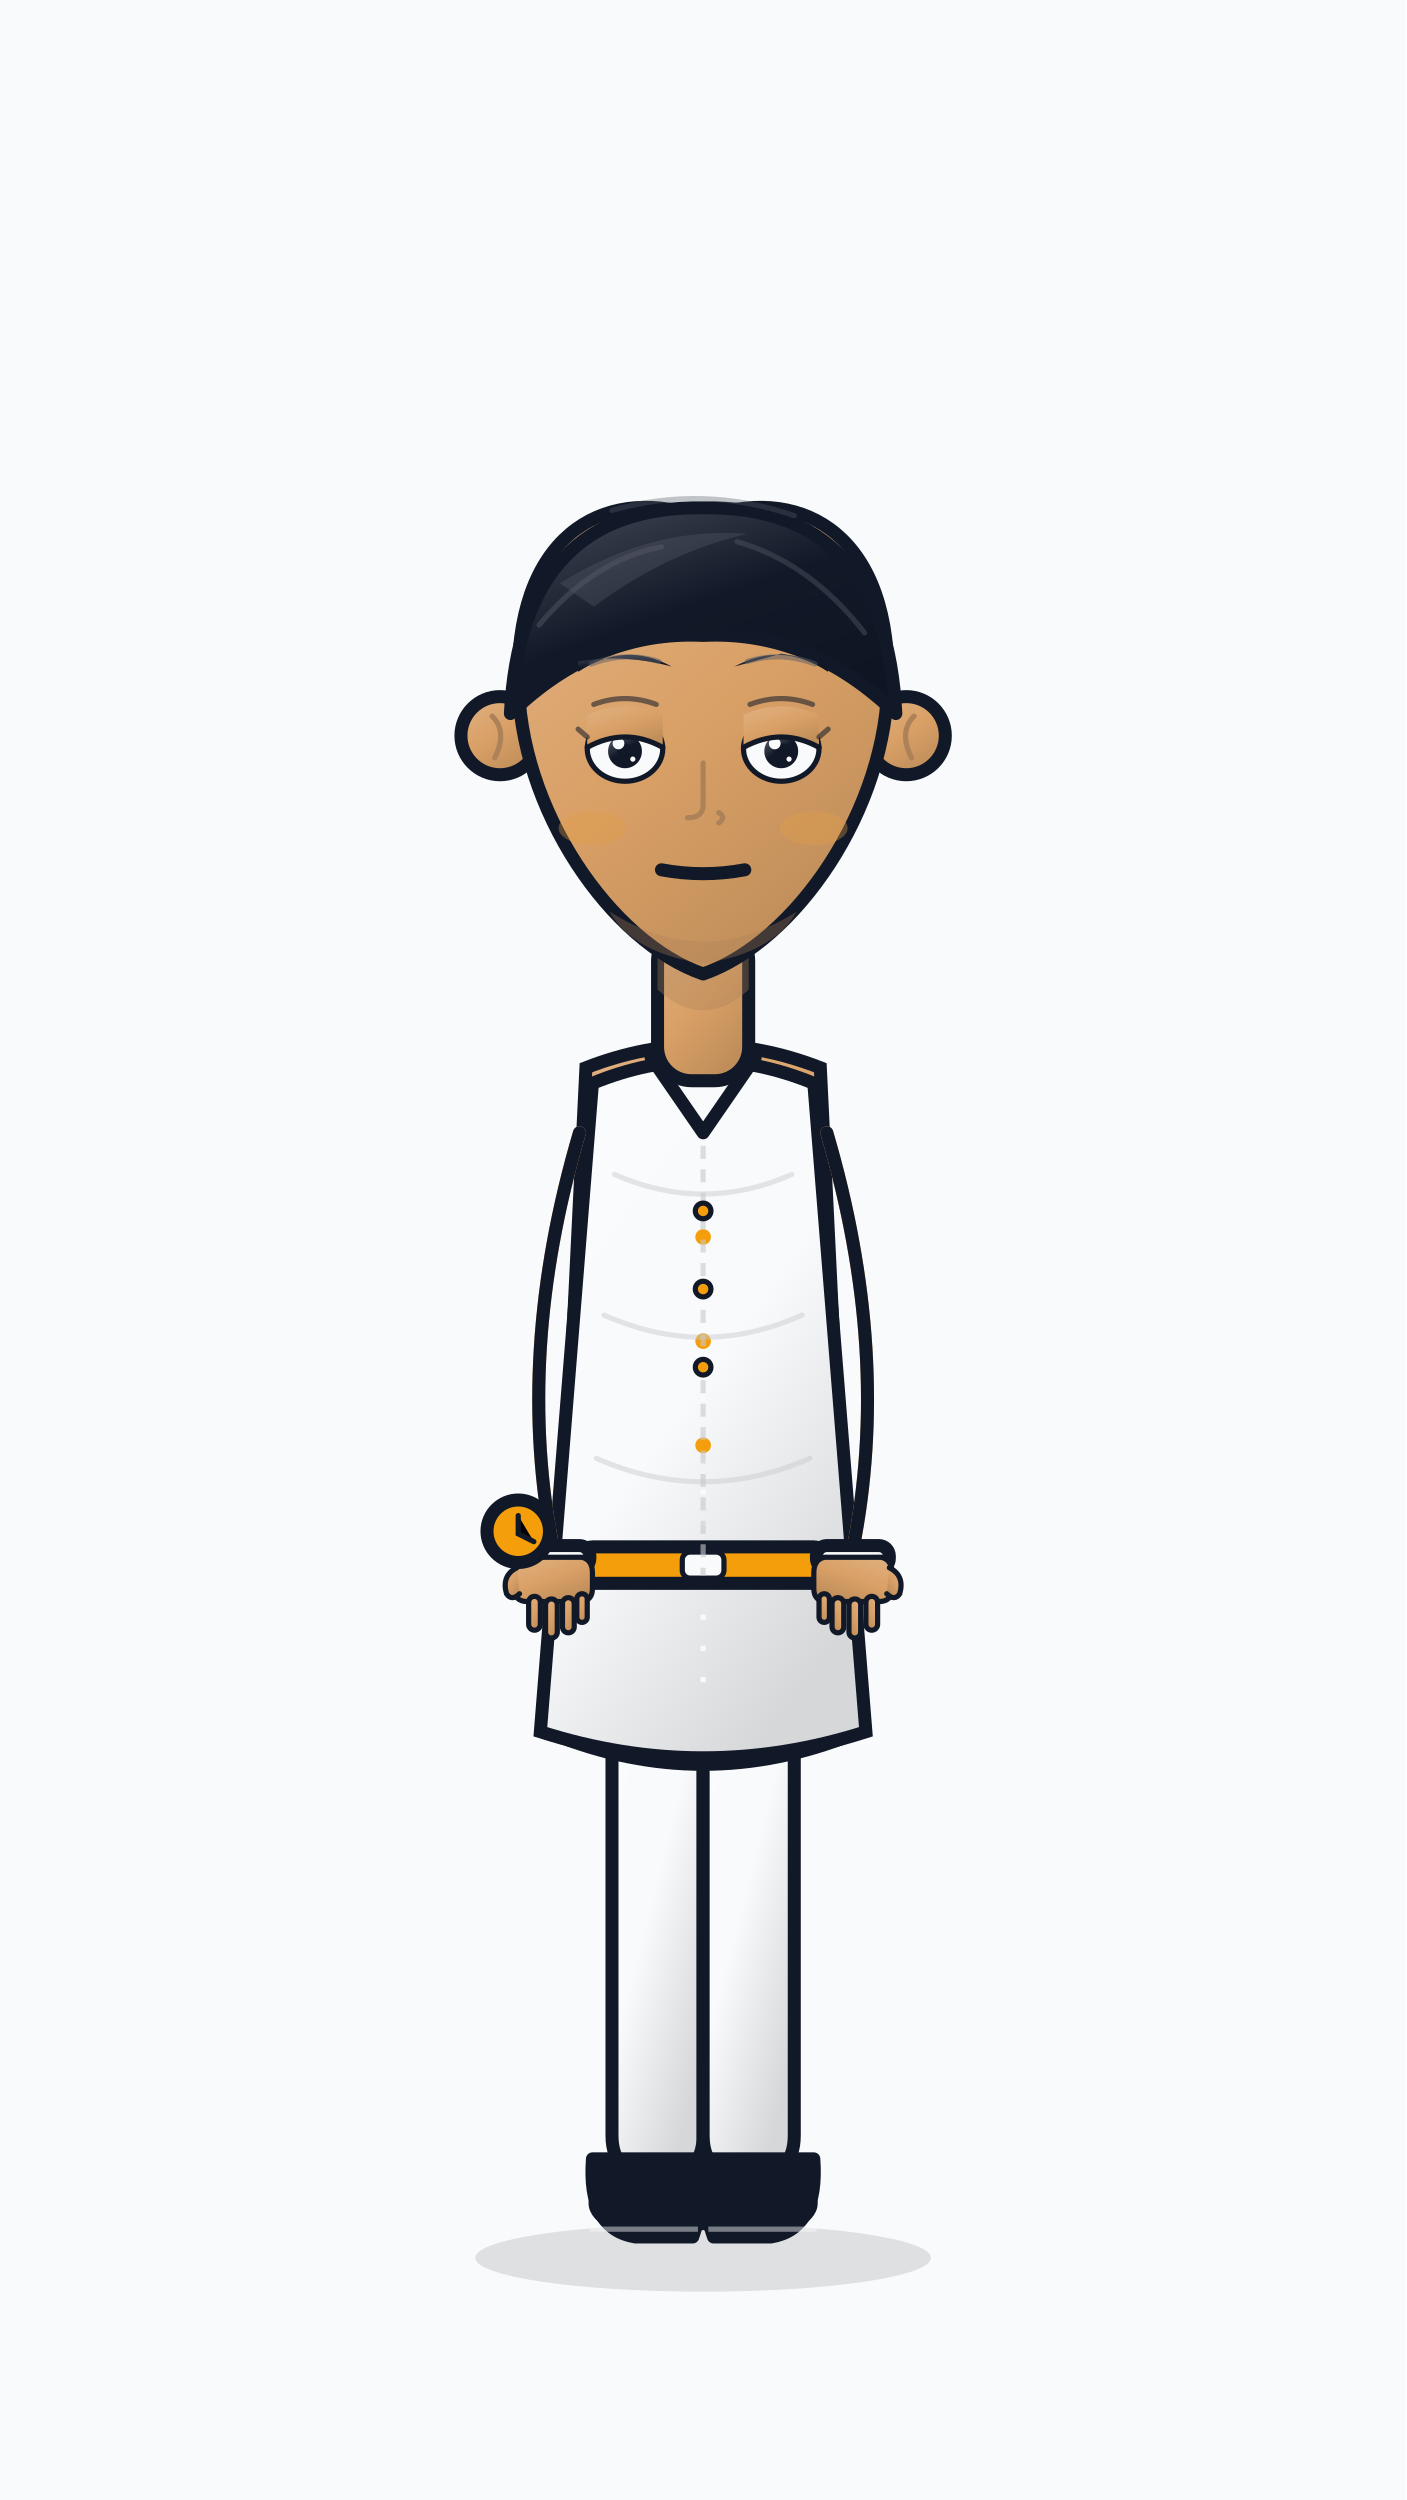
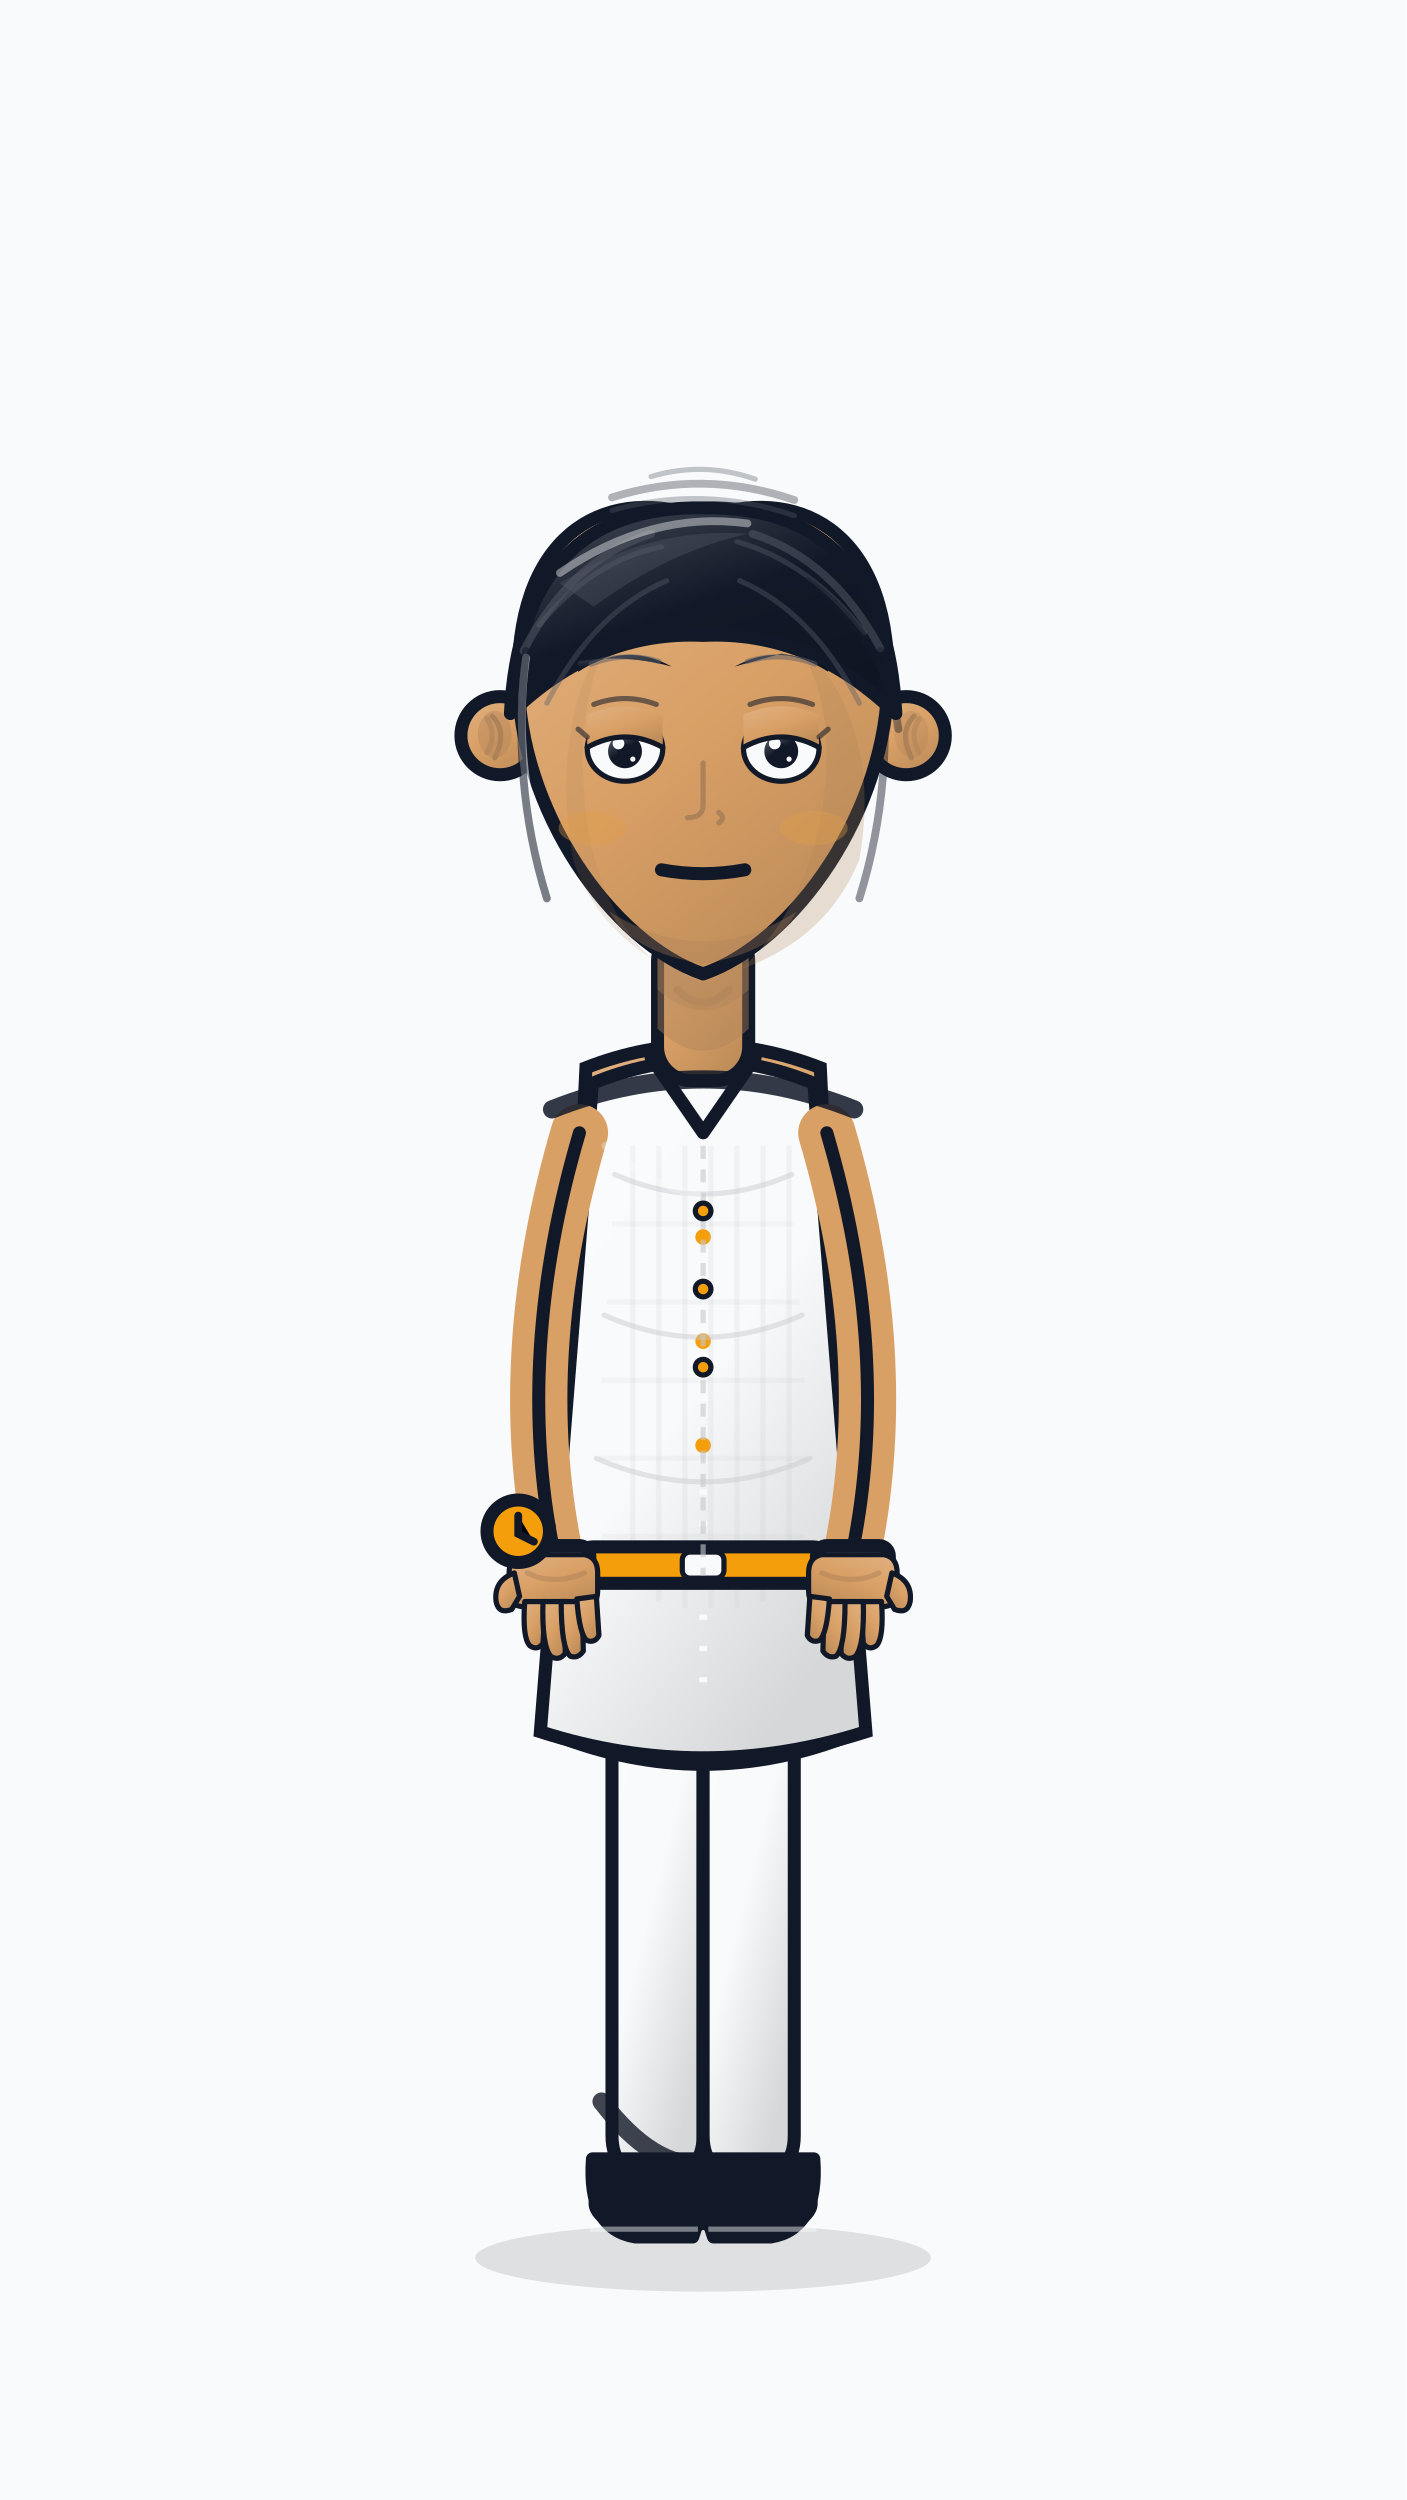
<svg xmlns="http://www.w3.org/2000/svg" width="1080" height="1920" viewBox="0 0 1080 1920">
  <g id="preview-background">
    <rect width="1080" height="1920" fill="#F9FAFB" />
  </g>
  <g id="character">
    <defs>
      <linearGradient id="grad-skin-creator-01-candidate-03" x1="0" y1="0" x2="0.65" y2="1">
        <stop offset="0%" stop-color="#E0B182" />
        <stop offset="55%" stop-color="#D9A066" />
        <stop offset="100%" stop-color="#BF8D5A" />
      </linearGradient>
      <linearGradient id="grad-hair-creator-01-candidate-03" x1="0" y1="0" x2="0.65" y2="1">
        <stop offset="0%" stop-color="#454B57" />
        <stop offset="55%" stop-color="#111827" />
        <stop offset="100%" stop-color="#0F1623" />
      </linearGradient>
      <linearGradient id="grad-outfit-creator-01-candidate-03" x1="0" y1="0" x2="0.65" y2="1">
        <stop offset="0%" stop-color="#FAFBFC" />
        <stop offset="55%" stop-color="#F9FAFB" />
        <stop offset="100%" stop-color="#D6D7D8" />
      </linearGradient>
      <linearGradient id="grad-iris-creator-01-candidate-03" x1="0" y1="0" x2="0.65" y2="1">
        <stop offset="0%" stop-color="#646973" />
        <stop offset="55%" stop-color="#111827" />
        <stop offset="100%" stop-color="#111827" />
      </linearGradient>
    </defs>
    <g id="ground_shadow">
      <ellipse cx="540" cy="1734" rx="175" ry="26" fill="#111827" opacity="0.12" />
    </g>
    <g id="body">
      <path d="M470 1245 L470 1640 Q470 1672 505 1672 Q540 1672 540 1640 L540 1245 Z" fill="url(#grad-outfit-creator-01-candidate-03)" stroke="#111827" stroke-width="10" />
      <path d="M540 1245 L540 1640 Q540 1672 575 1672 Q610 1672 610 1640 L610 1245 Z" fill="url(#grad-outfit-creator-01-candidate-03)" stroke="#111827" stroke-width="10" />
      <ellipse cx="505" cy="1692" rx="48" ry="22" fill="#F59E0B" stroke="#111827" stroke-width="10" />
      <ellipse cx="575" cy="1692" rx="48" ry="22" fill="#F59E0B" stroke="#111827" stroke-width="10" />
      <path d="M450 820 Q540 785 630 820 L655 1332 Q540 1378 425 1332 Z" fill="url(#grad-skin-creator-01-candidate-03)" stroke="#111827" stroke-width="10" />
    </g>
    <g id="shoes">
      <path d="M455 1658 Q451 1712 488 1718 L532 1718 Q542 1690 536 1658 Z" fill="#111827" stroke="#111827" stroke-width="10" stroke-linejoin="round" />
      <path d="M544 1658 Q538 1690 548 1718 L592 1718 Q629 1712 625 1658 Z" fill="#111827" stroke="#111827" stroke-width="10" stroke-linejoin="round" />
      <path d="M453 1712 L536 1712" fill="none" stroke="#F9FAFB" stroke-width="4" opacity="0.45" />
      <path d="M544 1712 L627 1712" fill="none" stroke="#F9FAFB" stroke-width="4" opacity="0.45" />
    </g>
    <g id="outfit">
      <path d="M455 832 Q540 797 625 832 L665 1330 Q540 1370 415 1330 Z" fill="url(#grad-outfit-creator-01-candidate-03)" stroke="#111827" stroke-width="10" />
      <path d="M505 815 L540 875 L575 815" fill="none" stroke="#F9FAFB" stroke-width="10" stroke-linejoin="round" />
-       <path d="M540 880 L540 1310" stroke="#F9FAFB" stroke-width="4" stroke-dasharray="4 20" />
+       <path d="M540 880 L540 1310" stroke="#F9FAFB" stroke-width="6" stroke-dasharray="4 20" />
      <circle cx="540" cy="950" r="6" fill="#F59E0B" />
      <circle cx="540" cy="1030" r="6" fill="#F59E0B" />
      <circle cx="540" cy="1110" r="6" fill="#F59E0B" />
+     </g>
+     <g id="fabric_pattern">
+       <path d="M486 880 L486 1200 M506 880 L506 1230 M526 880 L526 1235 M546 880 L546 1235 M566 880 L566 1235 M586 880 L586 1230 M606 880 L606 1200" stroke="#C6C8CC" stroke-width="4" opacity="0.18" />
+       <path d="M470 940 L610 940 M466 1000 L614 1000 M462 1060 L618 1060 M460 1120 L620 1120 M462 1180 L618 1180" stroke="#C6C8CC" stroke-width="4" opacity="0.14" />
    </g>
    <g id="folds">
      <path d="M472 902 Q540 932 608 902" fill="none" stroke="#C6C8CC" stroke-width="4" opacity="0.45" stroke-linecap="round" />
      <path d="M464 1010 Q540 1044 616 1010" fill="none" stroke="#C6C8CC" stroke-width="4" opacity="0.45" stroke-linecap="round" />
      <path d="M458 1120 Q540 1156 622 1120" fill="none" stroke="#C6C8CC" stroke-width="4" opacity="0.45" stroke-linecap="round" />
      <path d="M470 1200 Q540 1228 610 1200" fill="none" stroke="#C6C8CC" stroke-width="4" opacity="0.45" stroke-linecap="round" />
    </g>
    <g id="belt">
      <rect x="445" y="1188" width="190" height="28" rx="10" fill="#F59E0B" stroke="#111827" stroke-width="10" />
      <rect x="524" y="1192" width="32" height="20" rx="6" fill="#F9FAFB" stroke="#111827" stroke-width="4" />
    </g>
    <g id="collar">
      <path d="M500 812 L540 870 L580 812 L560 800 Q540 818 520 800 Z" fill="#F9FAFB" stroke="#111827" stroke-width="10" stroke-linejoin="round" />
    </g>
    <g id="placket">
      <path d="M540 880 L540 1210" fill="none" stroke="#C6C8CC" stroke-width="4" stroke-dasharray="10 8" opacity="0.60" />
      <circle cx="540" cy="930" r="6" fill="#F59E0B" stroke="#111827" stroke-width="4" />
      <circle cx="540" cy="990" r="6" fill="#F59E0B" stroke="#111827" stroke-width="4" />
      <circle cx="540" cy="1050" r="6" fill="#F59E0B" stroke="#111827" stroke-width="4" />
    </g>
    <g id="arms">
-       <path d="M445 870 Q395 1040 425 1190" fill="none" stroke="#D9A066" stroke-width="10" stroke-linecap="round" />
+       <path d="M445 870 Q395 1040 425 1190" fill="none" stroke="#D9A066" stroke-width="44" stroke-linecap="round" />
      <path d="M445 870 Q395 1040 425 1190" fill="none" stroke="#111827" stroke-width="10" stroke-linecap="round" />
-       <path d="M635 870 Q685 1040 655 1190" fill="none" stroke="#D9A066" stroke-width="10" stroke-linecap="round" />
+       <path d="M635 870 Q685 1040 655 1190" fill="none" stroke="#D9A066" stroke-width="44" stroke-linecap="round" />
      <path d="M635 870 Q685 1040 655 1190" fill="none" stroke="#111827" stroke-width="10" stroke-linecap="round" />
    </g>
    <g id="cuffs">
      <g transform="translate(425,1196)">
        <rect x="-28" y="-9" width="56" height="18" rx="8" fill="url(#grad-outfit-creator-01-candidate-03)" stroke="#111827" stroke-width="10" />
      </g>
      <g transform="translate(655,1196) rotate(0)">
        <rect x="-28" y="-9" width="56" height="18" rx="8" fill="url(#grad-outfit-creator-01-candidate-03)" stroke="#111827" stroke-width="10" />
      </g>
    </g>
    <g id="hands">
      <g transform="translate(425,1200)">
-         <path d="M-22 -4 Q-30 -2 -30 8 L-30 20 Q-30 30 -20 30 L20 30 Q30 30 30 20 L30 8 Q30 -2 22 -4 Z" fill="url(#grad-skin-creator-01-candidate-03)" stroke="#111827" stroke-width="4" stroke-linejoin="round" />
-         <rect x="-19" y="26" width="9" height="26" rx="4.5" fill="url(#grad-skin-creator-01-candidate-03)" stroke="#111827" stroke-width="4" />
-         <rect x="-6" y="28" width="9" height="30" rx="4.5" fill="url(#grad-skin-creator-01-candidate-03)" stroke="#111827" stroke-width="4" />
-         <rect x="7" y="27" width="9" height="27" rx="4.5" fill="url(#grad-skin-creator-01-candidate-03)" stroke="#111827" stroke-width="4" />
-         <rect x="18" y="24" width="8" height="22" rx="4" fill="url(#grad-skin-creator-01-candidate-03)" stroke="#111827" stroke-width="4" />
-         <path d="M-28 4 Q-40 10 -36 24 Q-32 30 -26 24" fill="url(#grad-skin-creator-01-candidate-03)" stroke="#111827" stroke-width="4" stroke-linecap="round" />
+         <g data-fingers="5">
+           <path d="M-24 -6 Q-34 -4 -34 8 L-34 22 Q-34 34 -22 34 L22 34 Q34 34 34 22 L34 8 Q34 -4 24 -6 Z" fill="url(#grad-skin-creator-01-candidate-03)" stroke="#111827" stroke-width="4" stroke-linejoin="round" />
+           <path d="M-22 30 Q-24 58 -18 64 Q-12 68 -8 62 L-6 30 Z" fill="url(#grad-skin-creator-01-candidate-03)" stroke="#111827" stroke-width="4" stroke-linejoin="round" />
+           <path d="M-8 30 Q-9 64 -2 72 Q4 76 9 70 L10 30 Z" fill="url(#grad-skin-creator-01-candidate-03)" stroke="#111827" stroke-width="4" stroke-linejoin="round" />
+           <path d="M6 30 Q6 66 13 72 Q19 74 23 68 L22 30 Z" fill="url(#grad-skin-creator-01-candidate-03)" stroke="#111827" stroke-width="4" stroke-linejoin="round" />
+           <path d="M18 28 Q20 56 26 60 Q32 62 35 56 L33 26 Z" fill="url(#grad-skin-creator-01-candidate-03)" stroke="#111827" stroke-width="4" stroke-linejoin="round" />
+           <path d="M-30 8 Q-46 14 -44 30 Q-42 40 -32 36 L-26 26 Z" fill="url(#grad-skin-creator-01-candidate-03)" stroke="#111827" stroke-width="4" stroke-linejoin="round" />
+           <path d="M-20 8 Q0 18 24 8" fill="none" stroke="#AD8258" stroke-width="4" opacity="0.5" stroke-linecap="round" />
+         </g>
      </g>
      <g transform="translate(655,1200) rotate(0) scale(-1,1)">
-         <path d="M-22 -4 Q-30 -2 -30 8 L-30 20 Q-30 30 -20 30 L20 30 Q30 30 30 20 L30 8 Q30 -2 22 -4 Z" fill="url(#grad-skin-creator-01-candidate-03)" stroke="#111827" stroke-width="4" stroke-linejoin="round" />
-         <rect x="-19" y="26" width="9" height="26" rx="4.5" fill="url(#grad-skin-creator-01-candidate-03)" stroke="#111827" stroke-width="4" />
-         <rect x="-6" y="28" width="9" height="30" rx="4.5" fill="url(#grad-skin-creator-01-candidate-03)" stroke="#111827" stroke-width="4" />
-         <rect x="7" y="27" width="9" height="27" rx="4.5" fill="url(#grad-skin-creator-01-candidate-03)" stroke="#111827" stroke-width="4" />
-         <rect x="18" y="24" width="8" height="22" rx="4" fill="url(#grad-skin-creator-01-candidate-03)" stroke="#111827" stroke-width="4" />
-         <path d="M-28 4 Q-40 10 -36 24 Q-32 30 -26 24" fill="url(#grad-skin-creator-01-candidate-03)" stroke="#111827" stroke-width="4" stroke-linecap="round" />
+         <g data-fingers="5">
+           <path d="M-24 -6 Q-34 -4 -34 8 L-34 22 Q-34 34 -22 34 L22 34 Q34 34 34 22 L34 8 Q34 -4 24 -6 Z" fill="url(#grad-skin-creator-01-candidate-03)" stroke="#111827" stroke-width="4" stroke-linejoin="round" />
+           <path d="M-22 30 Q-24 58 -18 64 Q-12 68 -8 62 L-6 30 Z" fill="url(#grad-skin-creator-01-candidate-03)" stroke="#111827" stroke-width="4" stroke-linejoin="round" />
+           <path d="M-8 30 Q-9 64 -2 72 Q4 76 9 70 L10 30 Z" fill="url(#grad-skin-creator-01-candidate-03)" stroke="#111827" stroke-width="4" stroke-linejoin="round" />
+           <path d="M6 30 Q6 66 13 72 Q19 74 23 68 L22 30 Z" fill="url(#grad-skin-creator-01-candidate-03)" stroke="#111827" stroke-width="4" stroke-linejoin="round" />
+           <path d="M18 28 Q20 56 26 60 Q32 62 35 56 L33 26 Z" fill="url(#grad-skin-creator-01-candidate-03)" stroke="#111827" stroke-width="4" stroke-linejoin="round" />
+           <path d="M-30 8 Q-46 14 -44 30 Q-42 40 -32 36 L-26 26 Z" fill="url(#grad-skin-creator-01-candidate-03)" stroke="#111827" stroke-width="4" stroke-linejoin="round" />
+           <path d="M-20 8 Q0 18 24 8" fill="none" stroke="#AD8258" stroke-width="4" opacity="0.5" stroke-linecap="round" />
+         </g>
      </g>
    </g>
    <g id="neck">
      <rect x="505" y="712" width="70" height="118" rx="26" fill="url(#grad-skin-creator-01-candidate-03)" stroke="#111827" stroke-width="10" />
      <path d="M505 724 Q540 770 575 724 L575 760 Q540 792 505 760 Z" fill="#AD8258" opacity="0.35" />
+     </g>
+     <g id="neck_shading">
+       <path d="M505 724 Q540 782 575 724 L575 790 Q540 824 505 790 Z" fill="#AD8258" opacity="0.42" />
+       <path d="M520 760 Q540 780 560 760" fill="none" stroke="#AD8258" stroke-width="6" opacity="0.45" stroke-linecap="round" />
    </g>
    <g id="head">
      <circle cx="384" cy="565" r="30" fill="url(#grad-skin-creator-01-candidate-03)" stroke="#111827" stroke-width="10" />
      <circle cx="696" cy="565" r="30" fill="url(#grad-skin-creator-01-candidate-03)" stroke="#111827" stroke-width="10" />
      <path d="M398 520 C398 405 470 372 540 398 C610 372 682 405 682 520 C682 622 610 724 540 748 C470 724 398 622 398 520 Z" fill="url(#grad-skin-creator-01-candidate-03)" stroke="#111827" stroke-width="10" stroke-linejoin="round" />
    </g>
+     <g id="inner_shadow">
+       <path d="M600 480 Q680 545 660 660 Q636 720 570 744 Q626 690 634 600 Q640 520 600 480 Z" fill="#AD8258" opacity="0.25" />
+       <path d="M480 470 Q420 540 440 660 Q456 708 500 736 Q452 690 448 600 Q444 520 480 470 Z" fill="#AD8258" opacity="0.16" />
+     </g>
    <g id="ears">
      <path d="M378 550 Q390 562 380 582" fill="none" stroke="#AD8258" stroke-width="4" stroke-linecap="round" />
      <path d="M702 550 Q690 562 700 582" fill="none" stroke="#AD8258" stroke-width="4" stroke-linecap="round" />
    </g>
+     <g id="ear_shading">
+       <ellipse cx="380" cy="564" rx="13" ry="18" fill="#AD8258" opacity="0.38" />
+       <ellipse cx="700" cy="564" rx="13" ry="18" fill="#AD8258" opacity="0.30" />
+       <path d="M374 552 Q382 564 374 578" fill="none" stroke="#AD8258" stroke-width="4" opacity="0.6" stroke-linecap="round" />
+       <path d="M706 552 Q698 564 706 578" fill="none" stroke="#AD8258" stroke-width="4" opacity="0.5" stroke-linecap="round" />
+     </g>
    <g id="jaw_shadow">
      <path d="M468 700 Q540 746 612 700 Q594 732 540 740 Q486 732 468 700 Z" fill="#AD8258" opacity="0.32" />
    </g>
    <g id="hairline_shadow">
      <path d="M402 505 Q470 470 540 468 Q610 470 678 505 Q610 490 540 490 Q470 490 402 505 Z" fill="#AD8258" opacity="0.45" />
    </g>
    <g id="hair">
      <path d="M392 548 Q400 388 540 390 Q680 388 688 548 Q622 484 540 488 Q458 484 392 548 Z" fill="url(#grad-hair-creator-01-candidate-03)" stroke="#111827" stroke-width="10" stroke-linejoin="round" />
-       <path d="M404 520 Q430 495 470 488" fill="none" stroke="#111827" stroke-width="4" opacity="0.3" />
+       <path d="M404 520 Q430 495 470 488" fill="none" stroke="#111827" stroke-width="6" opacity="0.3" />
    </g>
    <g id="hair_strands">
      <path d="M414 480 Q456 430 508 420" fill="none" stroke="#575C67" stroke-width="4" opacity="0.45" stroke-linecap="round" />
      <path d="M566 416 Q622 432 664 486" fill="none" stroke="#575C67" stroke-width="4" opacity="0.40" stroke-linecap="round" />
      <path d="M470 392 Q540 372 610 396" fill="none" stroke="#575C67" stroke-width="4" opacity="0.35" stroke-linecap="round" />
    </g>
    <g id="hair_highlight">
      <path d="M430 448 Q500 404 574 410 Q512 424 456 466 Z" fill="#575C67" opacity="0.35" />
+     </g>
+     <g id="hair_strands_02">
+       <path d="M402 500 Q438 430 500 410" fill="none" stroke="#575C67" stroke-width="6" opacity="0.5" stroke-linecap="round" />
+       <path d="M420 540 Q456 470 512 446" fill="none" stroke="#575C67" stroke-width="4" opacity="0.4" stroke-linecap="round" />
+     </g>
+     <g id="hair_strands_03">
+       <path d="M676 498 Q640 430 578 410" fill="none" stroke="#575C67" stroke-width="6" opacity="0.5" stroke-linecap="round" />
+       <path d="M660 540 Q624 470 568 446" fill="none" stroke="#575C67" stroke-width="4" opacity="0.4" stroke-linecap="round" />
+     </g>
+     <g id="hair_strands_04">
+       <path d="M470 382 Q540 360 610 384" fill="none" stroke="#575C67" stroke-width="6" opacity="0.45" stroke-linecap="round" />
+       <path d="M500 366 Q540 354 580 368" fill="none" stroke="#575C67" stroke-width="4" opacity="0.35" stroke-linecap="round" />
+     </g>
+     <g id="rim_light">
+       <path d="M404 505 Q392 590 424 682" fill="none" stroke="#F9FAFB" stroke-width="6" opacity="0.55" stroke-linecap="round" />
+       <path d="M430 440 Q500 392 574 402" fill="none" stroke="#F9FAFB" stroke-width="6" opacity="0.42" stroke-linecap="round" />
+       <path d="M465 880 Q500 910 536 918" fill="none" stroke="#F9FAFB" stroke-width="6" opacity="0.30" stroke-linecap="round" />
    </g>
    <g id="brows">
      <path d="M444 516 Q480 492 516 512 Q480 502 444 508 Z" fill="url(#grad-hair-creator-01-candidate-03)" />
      <path d="M564 512 Q600 492 636 516 Q636 508 600 502 Z" fill="url(#grad-hair-creator-01-candidate-03)" />
    </g>
    <g id="brow_detail">
      <path d="M454 510 Q480 500 506 508" fill="none" stroke="#575C67" stroke-width="4" opacity="0.5" stroke-linecap="round" />
      <path d="M574 508 Q600 500 626 510" fill="none" stroke="#575C67" stroke-width="4" opacity="0.5" stroke-linecap="round" />
    </g>
    <g id="eyes">
      <ellipse cx="480" cy="575" rx="29" ry="25" fill="#F9FAFB" stroke="#111827" stroke-width="4" />
      <ellipse cx="600" cy="575" rx="29" ry="25" fill="#F9FAFB" stroke="#111827" stroke-width="4" />
    </g>
    <g id="iris">
      <circle cx="480" cy="577" r="13" fill="url(#grad-iris-creator-01-candidate-03)" />
      <circle cx="600" cy="577" r="13" fill="url(#grad-iris-creator-01-candidate-03)" />
    </g>
    <g id="pupils">
      <circle cx="480" cy="577" r="6" fill="#111827" />
      <circle cx="600" cy="577" r="6" fill="#111827" />
    </g>
    <g id="eye_highlights">
      <circle cx="475" cy="571" r="4.5" fill="#F9FAFB" />
      <circle cx="486" cy="583" r="2" fill="#F9FAFB" />
      <circle cx="595" cy="571" r="4.5" fill="#F9FAFB" />
      <circle cx="606" cy="583" r="2" fill="#F9FAFB" />
    </g>
    <g id="eyelids">
      <path d="M451 574 Q480 558 509 574 L509 549 Q480 536 451 549 Z" fill="url(#grad-skin-creator-01-candidate-03)" />
      <path d="M571 574 Q600 558 629 574 L629 549 Q600 536 571 549 Z" fill="url(#grad-skin-creator-01-candidate-03)" />
      <path d="M451 574 Q480 558 509 574" fill="none" stroke="#111827" stroke-width="4" stroke-linecap="round" />
      <path d="M571 574 Q600 558 629 574" fill="none" stroke="#111827" stroke-width="4" stroke-linecap="round" />
    </g>
    <g id="lashes">
      <path d="M456 541 Q480 532 504 541" fill="none" stroke="#111827" stroke-width="4" opacity="0.55" stroke-linecap="round" />
      <path d="M576 541 Q600 532 624 541" fill="none" stroke="#111827" stroke-width="4" opacity="0.55" stroke-linecap="round" />
      <path d="M451 566 L444 560" fill="none" stroke="#111827" stroke-width="4" opacity="0.55" stroke-linecap="round" />
      <path d="M629 566 L636 560" fill="none" stroke="#111827" stroke-width="4" opacity="0.55" stroke-linecap="round" />
    </g>
    <g id="nose">
      <path d="M540 586 L540 618 Q540 628 528 628" fill="none" stroke="#AD8258" stroke-width="4" stroke-linecap="round" />
      <path d="M552 624 Q558 628 552 632" fill="none" stroke="#AD8258" stroke-width="4" stroke-linecap="round" />
    </g>
    <g id="blush">
      <ellipse cx="455" cy="636" rx="26" ry="13" fill="#E39F46" opacity="0.35" />
      <ellipse cx="625" cy="636" rx="26" ry="13" fill="#E39F46" opacity="0.35" />
    </g>
    <g id="mouth">
      <path d="M508 668 Q540 674 572 668" fill="none" stroke="#111827" stroke-width="10" stroke-linecap="round" />
    </g>
    <g id="accessory">
      <circle cx="398" cy="1176" r="24" fill="#F59E0B" stroke="#111827" stroke-width="10" />
-       <path d="M398 1164 L398 1178 L410 1184" stroke="#111827" stroke-width="4" stroke-linecap="round" />
+       <path d="M398 1164 L398 1178 L410 1184" stroke="#111827" stroke-width="6" stroke-linecap="round" />
+     </g>
+     <g id="outline_variation">
+       <path d="M404 500 Q392 600 420 690" fill="none" stroke="#111827" stroke-width="6" opacity="0.55" stroke-linecap="round" />
+       <path d="M676 500 Q688 600 660 690" fill="none" stroke="#111827" stroke-width="6" opacity="0.45" stroke-linecap="round" />
+       <path d="M424 852 Q540 806 656 852" fill="none" stroke="#111827" stroke-width="14" opacity="0.85" stroke-linecap="round" />
+       <path d="M462 1614 Q502 1666 540 1662" fill="none" stroke="#111827" stroke-width="14" opacity="0.8" stroke-linecap="round" />
+       <path d="M620 446 Q680 490 690 560" fill="none" stroke="#111827" stroke-width="6" opacity="0.4" stroke-linecap="round" />
    </g>
  </g>
</svg>
